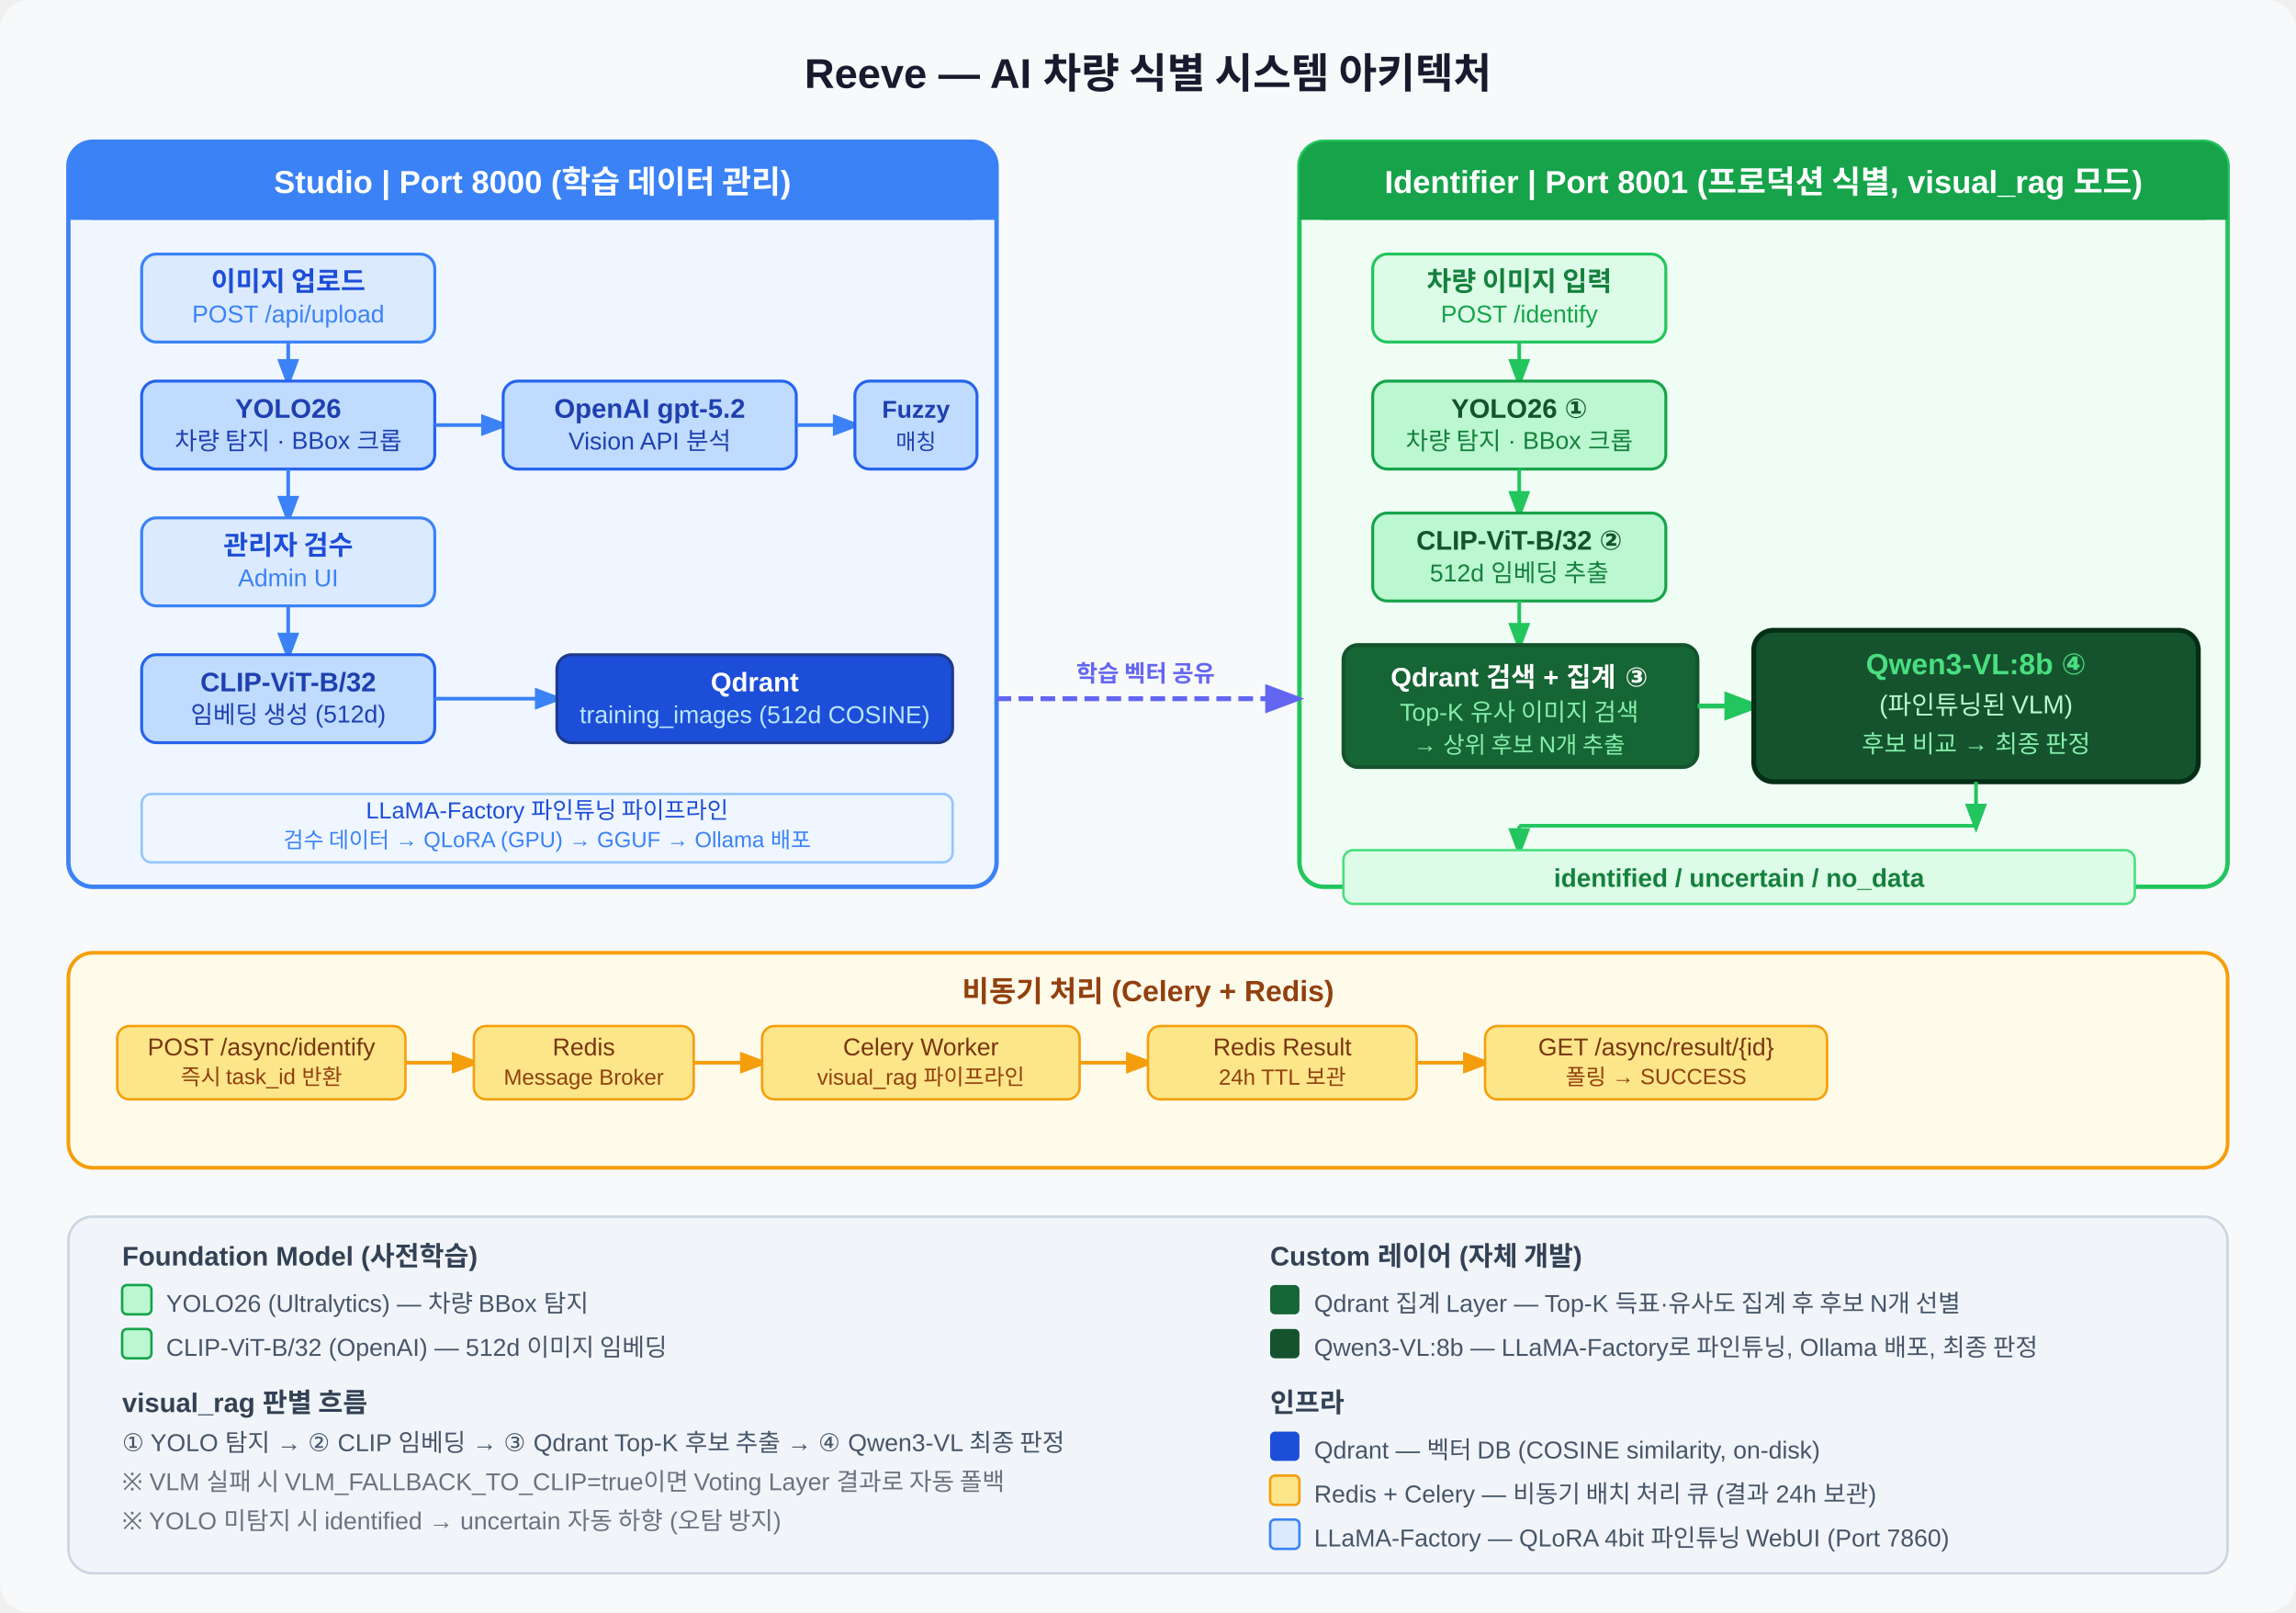
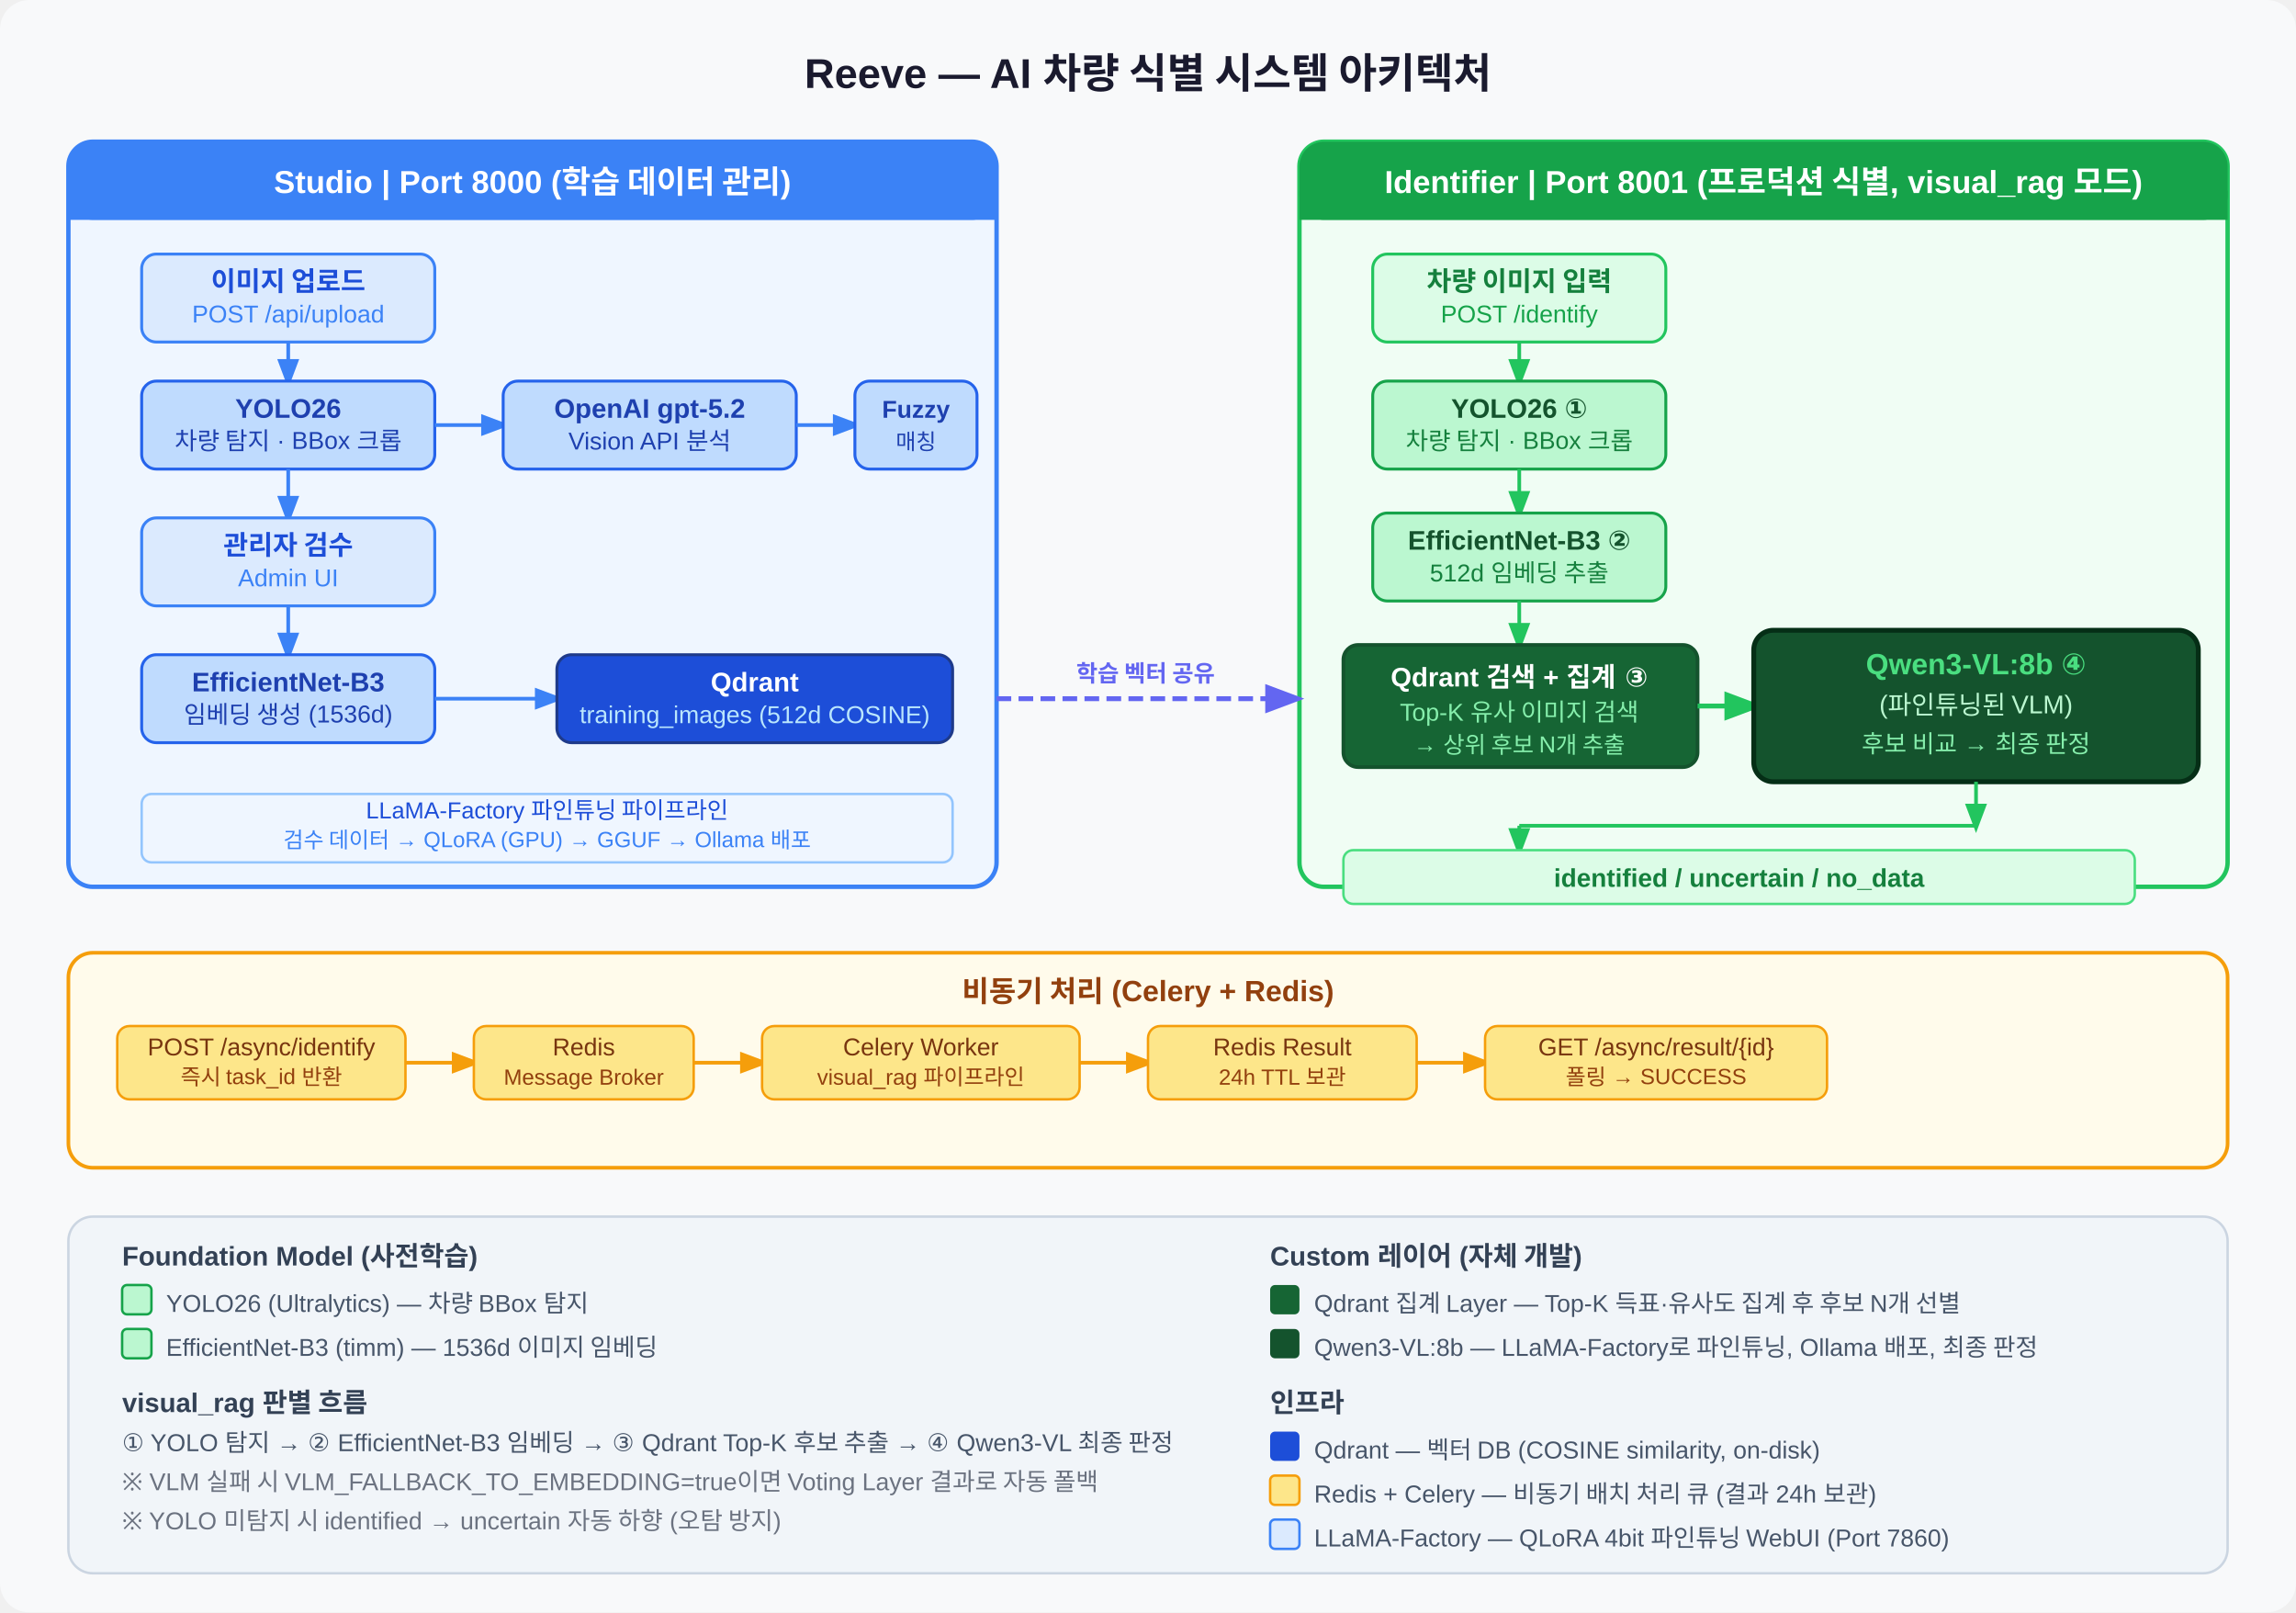
<svg xmlns="http://www.w3.org/2000/svg" viewBox="0 0 940 660" width="940" height="660" font-family="'Segoe UI', Arial, sans-serif">
  <rect width="940" height="660" fill="#F8F9FA" rx="12" />
  <text x="470" y="36" text-anchor="middle" font-size="17" font-weight="bold" fill="#1A1A2E">
    Reeve — AI 차량 식별 시스템 아키텍처
  </text>
  <rect x="28" y="58" width="380" height="305" fill="#EFF6FF" stroke="#3B82F6" stroke-width="1.8" rx="10" />
  <rect x="28" y="58" width="380" height="32" fill="#3B82F6" rx="10" />
  <rect x="28" y="78" width="380" height="12" fill="#3B82F6" />
  <text x="218" y="79" text-anchor="middle" font-size="13" font-weight="bold" fill="#fff">Studio  |  Port 8000  (학습 데이터 관리)</text>
  <rect x="58" y="104" width="120" height="36" fill="#DBEAFE" stroke="#3B82F6" stroke-width="1.2" rx="6" />
  <text x="118" y="119" text-anchor="middle" font-size="11" font-weight="bold" fill="#1D4ED8">이미지 업로드</text>
  <text x="118" y="132" text-anchor="middle" font-size="10" fill="#3B82F6">POST /api/upload</text>
  <line x1="118" y1="140" x2="118" y2="156" stroke="#3B82F6" stroke-width="1.5" marker-end="url(#ab)" />
  <rect x="58" y="156" width="120" height="36" fill="#BFDBFE" stroke="#2563EB" stroke-width="1.2" rx="6" />
  <text x="118" y="171" text-anchor="middle" font-size="11" font-weight="bold" fill="#1E40AF">YOLO26</text>
  <text x="118" y="184" text-anchor="middle" font-size="10" fill="#1E40AF">차량 탐지 · BBox 크롭</text>
  <line x1="178" y1="174" x2="206" y2="174" stroke="#3B82F6" stroke-width="1.5" marker-end="url(#ab)" />
  <rect x="206" y="156" width="120" height="36" fill="#BFDBFE" stroke="#2563EB" stroke-width="1.2" rx="6" />
  <text x="266" y="171" text-anchor="middle" font-size="11" font-weight="bold" fill="#1E40AF">OpenAI gpt-5.2</text>
  <text x="266" y="184" text-anchor="middle" font-size="10" fill="#1E40AF">Vision API 분석</text>
  <line x1="326" y1="174" x2="350" y2="174" stroke="#3B82F6" stroke-width="1.5" marker-end="url(#ab)" />
  <rect x="350" y="156" width="50" height="36" fill="#BFDBFE" stroke="#2563EB" stroke-width="1.2" rx="6" />
  <text x="375" y="171" text-anchor="middle" font-size="10" font-weight="bold" fill="#1E40AF">Fuzzy</text>
  <text x="375" y="184" text-anchor="middle" font-size="9" fill="#1E40AF">매칭</text>
  <line x1="118" y1="192" x2="118" y2="212" stroke="#3B82F6" stroke-width="1.5" marker-end="url(#ab)" />
  <rect x="58" y="212" width="120" height="36" fill="#DBEAFE" stroke="#3B82F6" stroke-width="1.2" rx="6" />
  <text x="118" y="227" text-anchor="middle" font-size="11" font-weight="bold" fill="#1D4ED8">관리자 검수</text>
  <text x="118" y="240" text-anchor="middle" font-size="10" fill="#3B82F6">Admin UI</text>
  <line x1="118" y1="248" x2="118" y2="268" stroke="#3B82F6" stroke-width="1.5" marker-end="url(#ab)" />
  <rect x="58" y="268" width="120" height="36" fill="#BFDBFE" stroke="#2563EB" stroke-width="1.2" rx="6" />
-   <text x="118" y="283" text-anchor="middle" font-size="11" font-weight="bold" fill="#1E40AF">CLIP-ViT-B/32</text>
-   <text x="118" y="296" text-anchor="middle" font-size="10" fill="#1E40AF">임베딩 생성 (512d)</text>
+   <text x="118" y="283" text-anchor="middle" font-size="11" font-weight="bold" fill="#1E40AF">EfficientNet-B3</text>
+   <text x="118" y="296" text-anchor="middle" font-size="10" fill="#1E40AF">임베딩 생성 (1536d)</text>
  <line x1="178" y1="286" x2="228" y2="286" stroke="#3B82F6" stroke-width="1.5" marker-end="url(#ab)" />
  <rect x="228" y="268" width="162" fill="#1D4ED8" height="36" stroke="#1E3A8A" stroke-width="1.2" rx="6" />
  <text x="309" y="283" text-anchor="middle" font-size="11" font-weight="bold" fill="#fff">Qdrant</text>
  <text x="309" y="296" text-anchor="middle" font-size="10" fill="#BAE6FD">training_images (512d COSINE)</text>
  <rect x="58" y="325" width="332" height="28" fill="#EFF6FF" stroke="#93C5FD" stroke-width="1" rx="4" />
  <text x="224" y="335" text-anchor="middle" font-size="9.5" fill="#1D4ED8">LLaMA-Factory 파인튜닝 파이프라인</text>
  <text x="224" y="347" text-anchor="middle" font-size="9" fill="#3B82F6">검수 데이터 → QLoRA (GPU) → GGUF → Ollama 배포</text>
  <rect x="532" y="58" width="380" height="305" fill="#F0FDF4" stroke="#22C55E" stroke-width="1.8" rx="10" />
  <rect x="532" y="58" width="380" height="32" fill="#16A34A" rx="10" />
  <rect x="532" y="78" width="380" height="12" fill="#16A34A" />
  <text x="722" y="79" text-anchor="middle" font-size="13" font-weight="bold" fill="#fff">Identifier  |  Port 8001  (프로덕션 식별,  visual_rag 모드)</text>
  <rect x="562" y="104" width="120" height="36" fill="#DCFCE7" stroke="#22C55E" stroke-width="1.2" rx="6" />
  <text x="622" y="119" text-anchor="middle" font-size="11" font-weight="bold" fill="#15803D">차량 이미지 입력</text>
  <text x="622" y="132" text-anchor="middle" font-size="10" fill="#16A34A">POST /identify</text>
  <line x1="622" y1="140" x2="622" y2="156" stroke="#22C55E" stroke-width="1.5" marker-end="url(#ag)" />
  <rect x="562" y="156" width="120" height="36" fill="#BBF7D0" stroke="#16A34A" stroke-width="1.2" rx="6" />
  <text x="622" y="171" text-anchor="middle" font-size="11" font-weight="bold" fill="#14532D">YOLO26  ①</text>
  <text x="622" y="184" text-anchor="middle" font-size="10" fill="#15803D">차량 탐지 · BBox 크롭</text>
  <line x1="622" y1="192" x2="622" y2="210" stroke="#22C55E" stroke-width="1.5" marker-end="url(#ag)" />
  <rect x="562" y="210" width="120" height="36" fill="#BBF7D0" stroke="#16A34A" stroke-width="1.2" rx="6" />
-   <text x="622" y="225" text-anchor="middle" font-size="11" font-weight="bold" fill="#14532D">CLIP-ViT-B/32  ②</text>
+   <text x="622" y="225" text-anchor="middle" font-size="11" font-weight="bold" fill="#14532D">EfficientNet-B3  ②</text>
  <text x="622" y="238" text-anchor="middle" font-size="10" fill="#15803D">512d 임베딩 추출</text>
  <line x1="622" y1="246" x2="622" y2="264" stroke="#22C55E" stroke-width="1.5" marker-end="url(#ag)" />
  <rect x="550" y="264" width="145" height="50" fill="#166534" stroke="#14532D" stroke-width="1.5" rx="6" />
  <text x="622" y="281" text-anchor="middle" font-size="11" font-weight="bold" fill="#fff">Qdrant 검색 + 집계  ③</text>
  <text x="622" y="295" text-anchor="middle" font-size="10" fill="#86EFAC">Top-K 유사 이미지 검색</text>
  <text x="622" y="308" text-anchor="middle" font-size="9.5" fill="#86EFAC">→ 상위 후보 N개 추출</text>
  <line x1="695" y1="289" x2="718" y2="289" stroke="#22C55E" stroke-width="2" marker-end="url(#ag)" />
  <rect x="718" y="258" width="182" height="62" fill="#14532D" stroke="#052E16" stroke-width="2" rx="8" />
  <text x="809" y="276" text-anchor="middle" font-size="12" font-weight="bold" fill="#4ADE80">Qwen3-VL:8b  ④</text>
  <text x="809" y="292" text-anchor="middle" font-size="10.5" fill="#BBF7D0">(파인튜닝된 VLM)</text>
  <text x="809" y="308" text-anchor="middle" font-size="10" fill="#86EFAC">후보 비교 → 최종 판정</text>
  <line x1="809" y1="320" x2="809" y2="338" stroke="#22C55E" stroke-width="1.5" marker-end="url(#ag)" />
  <line x1="809" y1="338" x2="622" y2="338" stroke="#22C55E" stroke-width="1.5" />
  <line x1="622" y1="338" x2="622" y2="348" stroke="#22C55E" stroke-width="1.5" marker-end="url(#ag)" />
  <rect x="550" y="348" width="324" height="22" fill="#DCFCE7" stroke="#4ADE80" stroke-width="1" rx="4" />
  <text x="712" y="363" text-anchor="middle" font-size="10.5" fill="#15803D" font-weight="bold">identified  /  uncertain  /  no_data</text>
  <line x1="408" y1="286" x2="530" y2="286" stroke="#6366F1" stroke-width="2" stroke-dasharray="6,3" marker-end="url(#ap)" />
  <text x="469" y="279" text-anchor="middle" font-size="9.5" fill="#6366F1" font-weight="bold">학습 벡터 공유</text>
  <rect x="28" y="390" width="884" height="88" fill="#FFFBEB" stroke="#F59E0B" stroke-width="1.5" rx="10" />
  <text x="470" y="410" text-anchor="middle" font-size="12" font-weight="bold" fill="#92400E">비동기 처리  (Celery + Redis)</text>
  <rect x="48" y="420" width="118" height="30" fill="#FDE68A" stroke="#F59E0B" stroke-width="1" rx="5" />
  <text x="107" y="432" text-anchor="middle" font-size="10" fill="#78350F">POST /async/identify</text>
  <text x="107" y="444" text-anchor="middle" font-size="9" fill="#92400E">즉시 task_id 반환</text>
  <line x1="166" y1="435" x2="194" y2="435" stroke="#F59E0B" stroke-width="1.5" marker-end="url(#aa)" />
  <rect x="194" y="420" width="90" height="30" fill="#FDE68A" stroke="#F59E0B" stroke-width="1" rx="5" />
  <text x="239" y="432" text-anchor="middle" font-size="10" fill="#78350F">Redis</text>
  <text x="239" y="444" text-anchor="middle" font-size="9" fill="#92400E">Message Broker</text>
  <line x1="284" y1="435" x2="312" y2="435" stroke="#F59E0B" stroke-width="1.5" marker-end="url(#aa)" />
  <rect x="312" y="420" width="130" height="30" fill="#FDE68A" stroke="#F59E0B" stroke-width="1" rx="5" />
  <text x="377" y="432" text-anchor="middle" font-size="10" fill="#78350F">Celery Worker</text>
  <text x="377" y="444" text-anchor="middle" font-size="9" fill="#92400E">visual_rag 파이프라인</text>
  <line x1="442" y1="435" x2="470" y2="435" stroke="#F59E0B" stroke-width="1.5" marker-end="url(#aa)" />
  <rect x="470" y="420" width="110" height="30" fill="#FDE68A" stroke="#F59E0B" stroke-width="1" rx="5" />
  <text x="525" y="432" text-anchor="middle" font-size="10" fill="#78350F">Redis Result</text>
  <text x="525" y="444" text-anchor="middle" font-size="9" fill="#92400E">24h TTL 보관</text>
  <line x1="580" y1="435" x2="608" y2="435" stroke="#F59E0B" stroke-width="1.5" marker-end="url(#aa)" />
  <rect x="608" y="420" width="140" height="30" fill="#FDE68A" stroke="#F59E0B" stroke-width="1" rx="5" />
  <text x="678" y="432" text-anchor="middle" font-size="10" fill="#78350F">GET /async/result/{id}</text>
  <text x="678" y="444" text-anchor="middle" font-size="9" fill="#92400E">폴링 → SUCCESS</text>
  <rect x="28" y="498" width="884" height="146" fill="#F1F5F9" stroke="#CBD5E1" stroke-width="1" rx="10" />
  <text x="50" y="518" font-size="11" font-weight="bold" fill="#334155">Foundation Model (사전학습)</text>
  <rect x="50" y="526" width="12" height="12" fill="#BBF7D0" stroke="#16A34A" stroke-width="1" rx="2" />
  <text x="68" y="537" font-size="10" fill="#475569">YOLO26 (Ultralytics) — 차량 BBox 탐지</text>
  <rect x="50" y="544" width="12" height="12" fill="#BBF7D0" stroke="#16A34A" stroke-width="1" rx="2" />
-   <text x="68" y="555" font-size="10" fill="#475569">CLIP-ViT-B/32 (OpenAI) — 512d 이미지 임베딩</text>
+   <text x="68" y="555" font-size="10" fill="#475569">EfficientNet-B3 (timm) — 1536d 이미지 임베딩</text>
  <text x="50" y="578" font-size="11" font-weight="bold" fill="#334155">visual_rag 판별 흐름</text>
-   <text x="50" y="594" font-size="10" fill="#475569">① YOLO 탐지  →  ② CLIP 임베딩  →  ③ Qdrant Top-K 후보 추출  →  ④ Qwen3-VL 최종 판정</text>
-   <text x="50" y="610" font-size="10" fill="#6B7280">  ※ VLM 실패 시 VLM_FALLBACK_TO_CLIP=true이면 Voting Layer 결과로 자동 폴백</text>
+   <text x="50" y="594" font-size="10" fill="#475569">① YOLO 탐지  →  ② EfficientNet-B3 임베딩  →  ③ Qdrant Top-K 후보 추출  →  ④ Qwen3-VL 최종 판정</text>
+   <text x="50" y="610" font-size="10" fill="#6B7280">  ※ VLM 실패 시 VLM_FALLBACK_TO_EMBEDDING=true이면 Voting Layer 결과로 자동 폴백</text>
  <text x="50" y="626" font-size="10" fill="#6B7280">  ※ YOLO 미탐지 시 identified → uncertain 자동 하향 (오탐 방지)</text>
  <text x="520" y="518" font-size="11" font-weight="bold" fill="#334155">Custom 레이어 (자체 개발)</text>
  <rect x="520" y="526" width="12" height="12" fill="#166534" rx="2" />
  <text x="538" y="537" font-size="10" fill="#475569">Qdrant 집계 Layer — Top-K 득표·유사도 집계 후 후보 N개 선별</text>
  <rect x="520" y="544" width="12" height="12" fill="#14532D" rx="2" />
  <text x="538" y="555" font-size="10" fill="#475569">Qwen3-VL:8b — LLaMA-Factory로 파인튜닝, Ollama 배포, 최종 판정</text>
  <text x="520" y="578" font-size="11" font-weight="bold" fill="#334155">인프라</text>
  <rect x="520" y="586" width="12" height="12" fill="#1D4ED8" rx="2" />
  <text x="538" y="597" font-size="10" fill="#475569">Qdrant — 벡터 DB (COSINE similarity, on-disk)</text>
  <rect x="520" y="604" width="12" height="12" fill="#FDE68A" stroke="#F59E0B" stroke-width="1" rx="2" />
  <text x="538" y="615" font-size="10" fill="#475569">Redis + Celery — 비동기 배치 처리 큐 (결과 24h 보관)</text>
  <rect x="520" y="622" width="12" height="12" fill="#DBEAFE" stroke="#3B82F6" stroke-width="1" rx="2" />
  <text x="538" y="633" font-size="10" fill="#475569">LLaMA-Factory — QLoRA 4bit 파인튜닝 WebUI (Port 7860)</text>
  <defs>
    <marker id="ab" markerWidth="8" markerHeight="8" refX="6" refY="3" orient="auto">
      <path d="M0,0 L0,6 L8,3 z" fill="#3B82F6" />
    </marker>
    <marker id="ag" markerWidth="8" markerHeight="8" refX="6" refY="3" orient="auto">
      <path d="M0,0 L0,6 L8,3 z" fill="#22C55E" />
    </marker>
    <marker id="aa" markerWidth="8" markerHeight="8" refX="6" refY="3" orient="auto">
      <path d="M0,0 L0,6 L8,3 z" fill="#F59E0B" />
    </marker>
    <marker id="ap" markerWidth="8" markerHeight="8" refX="6" refY="3" orient="auto">
      <path d="M0,0 L0,6 L8,3 z" fill="#6366F1" />
    </marker>
  </defs>
</svg>
